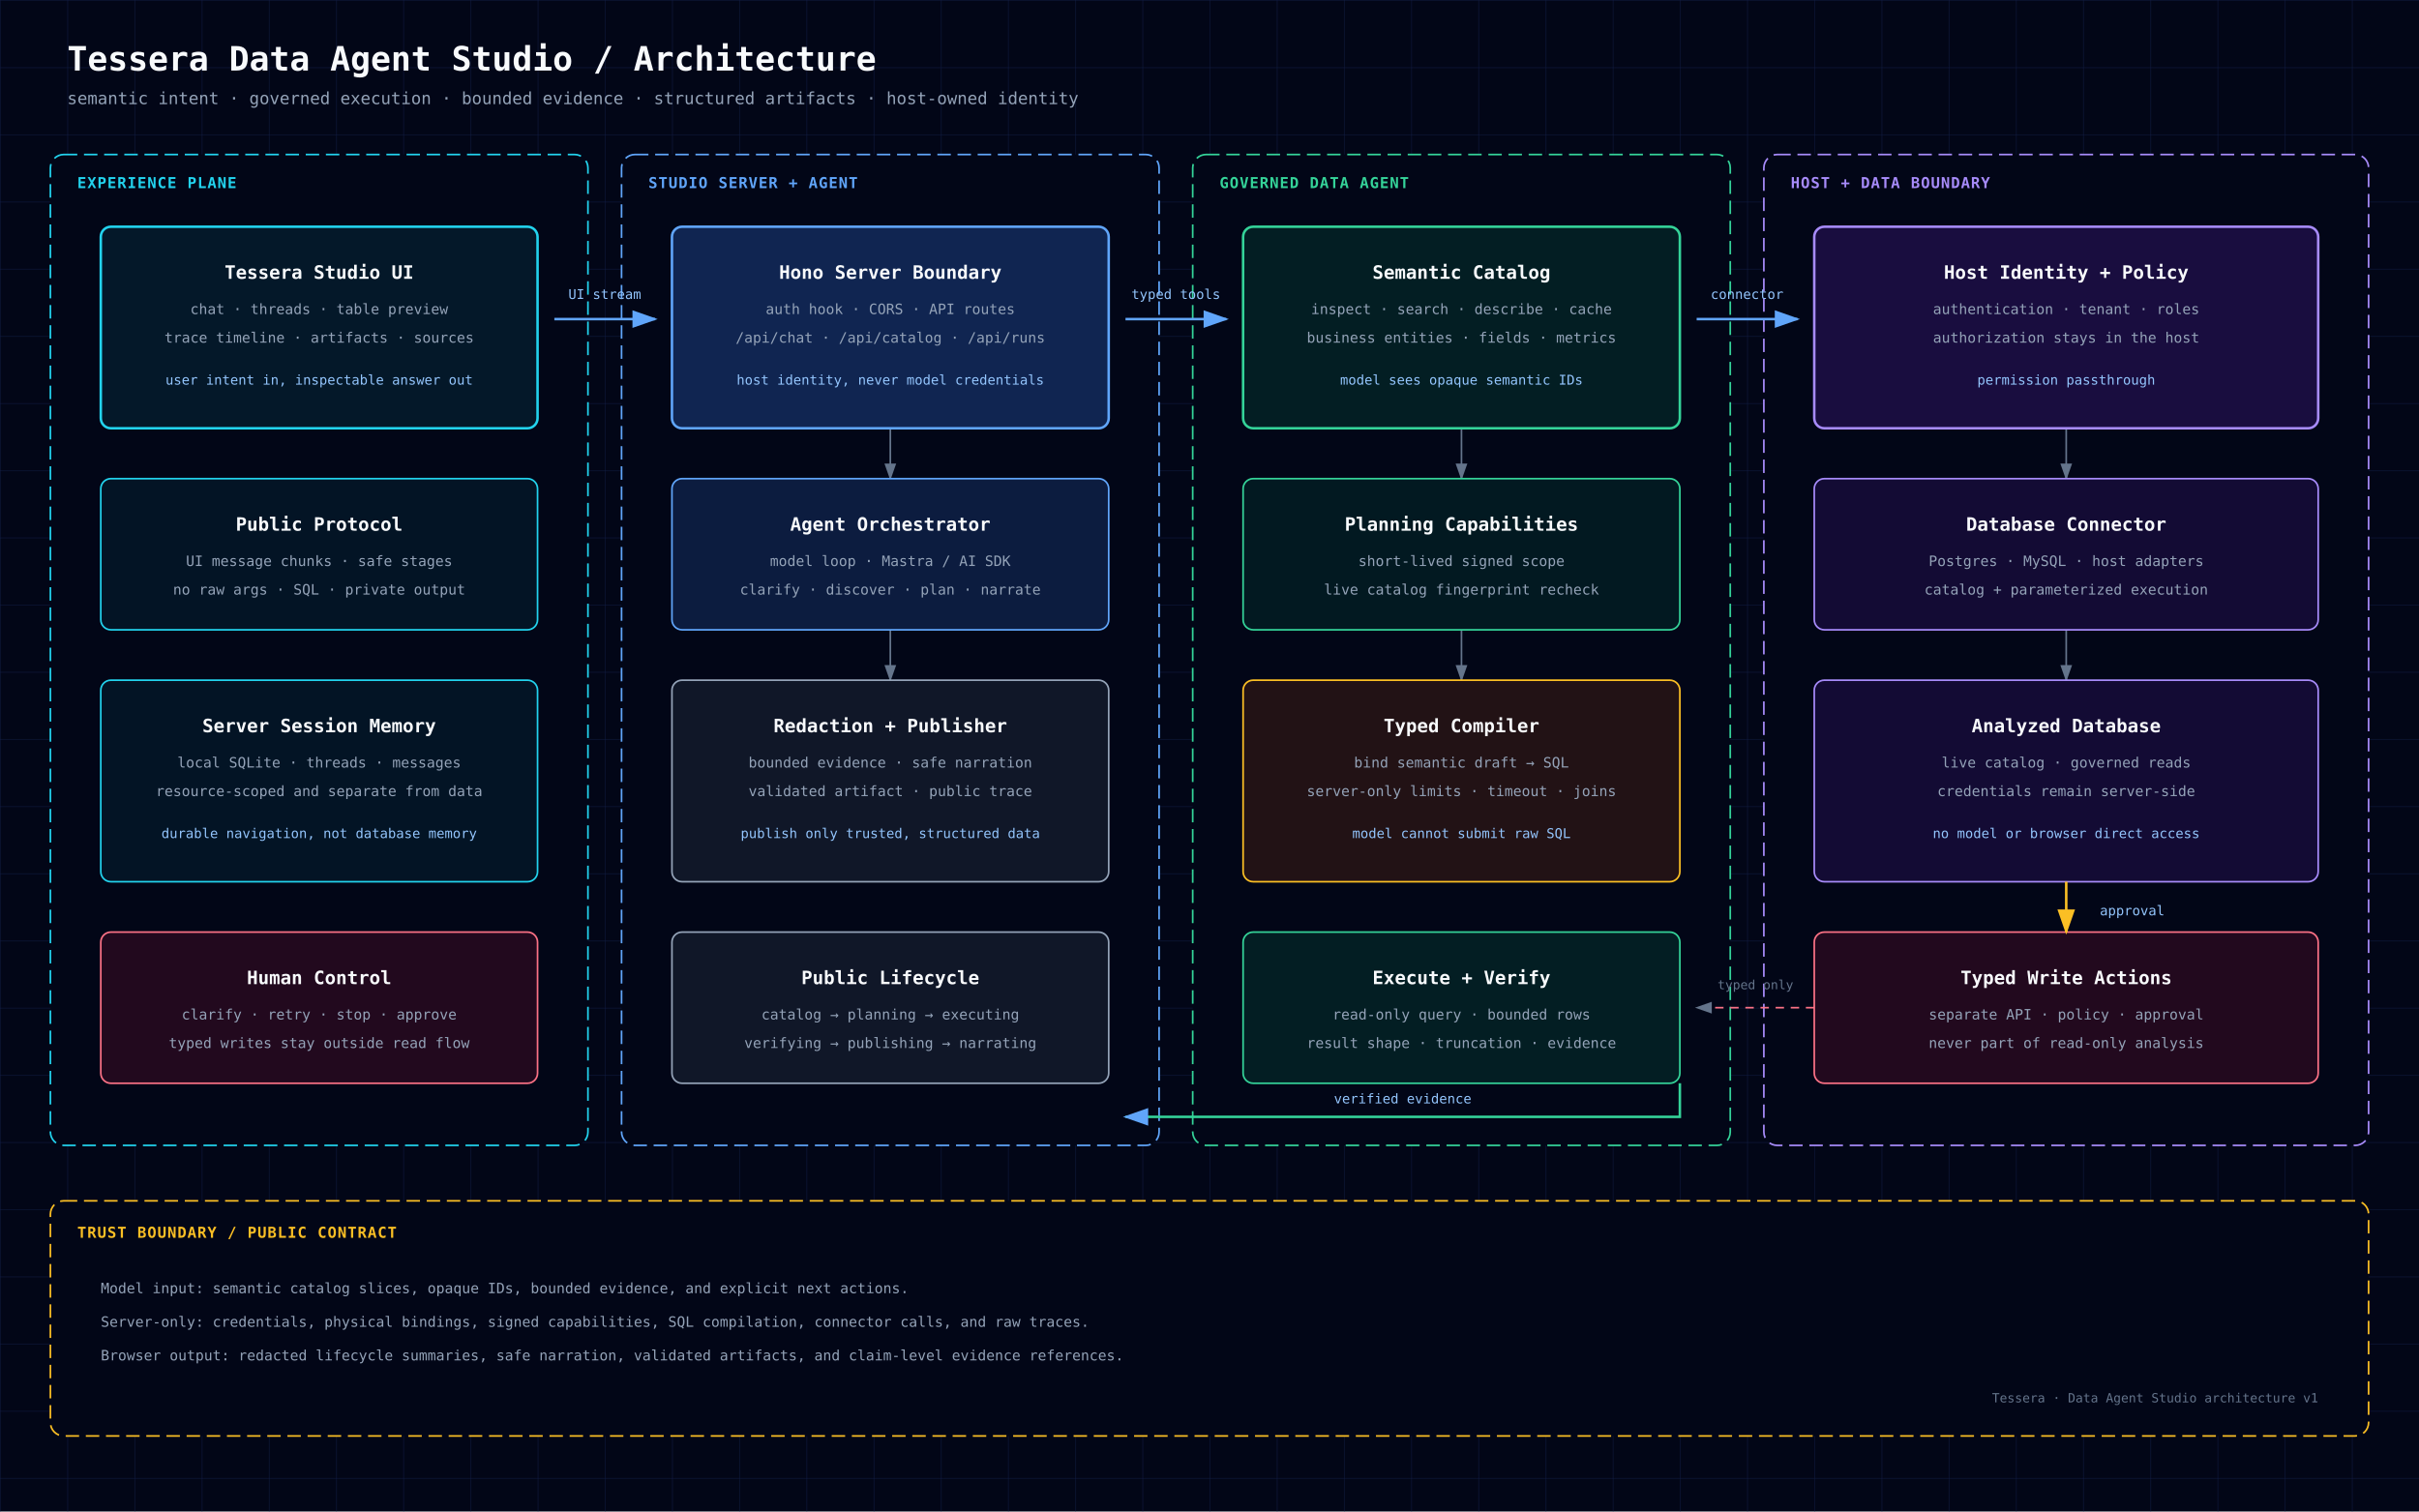
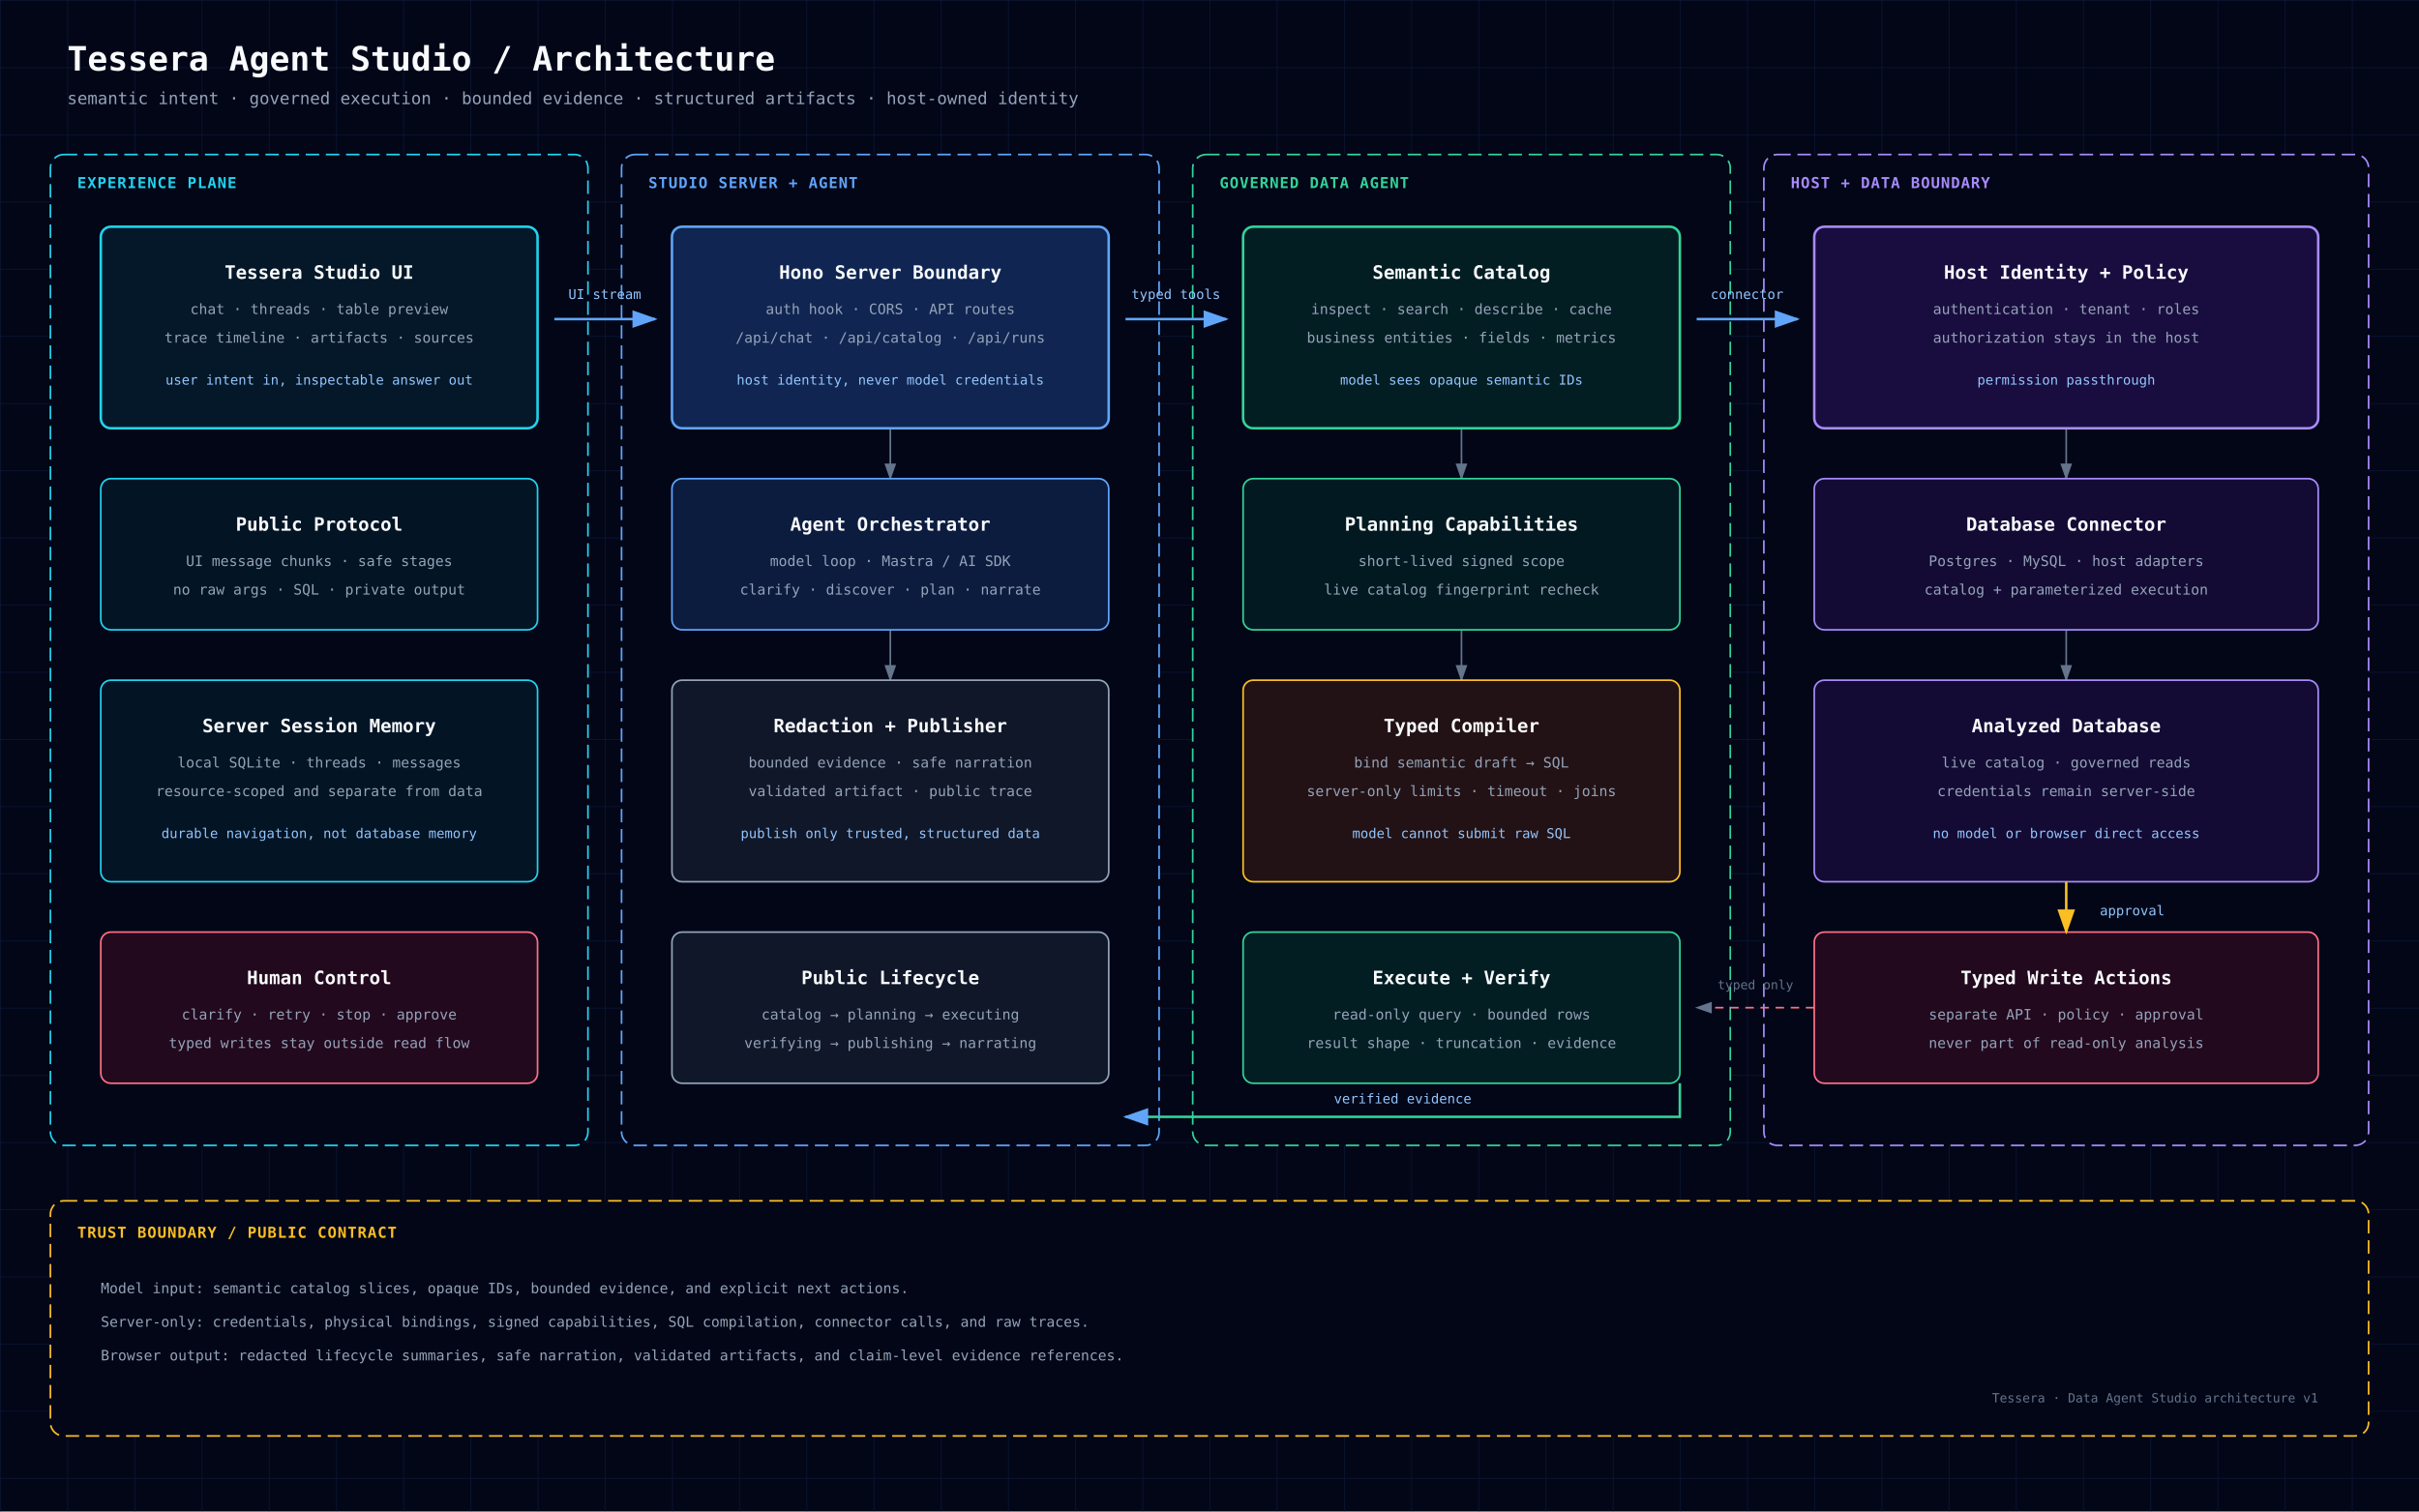
<svg xmlns="http://www.w3.org/2000/svg" viewBox="0 0 1440 900" role="img" aria-labelledby="title desc">
  <defs>
    <style>
      text { font-family: 'SFMono-Regular', 'Cascadia Code', Consolas, monospace; }
      .title { fill: #f8fafc; font-size: 20px; font-weight: 700; }
      .subtitle { fill: #94a3b8; font-size: 10px; }
      .region-title { font-size: 9px; font-weight: 600; letter-spacing: .06em; }
      .name { fill: #f8fafc; font-size: 11px; font-weight: 600; }
      .detail { fill: #94a3b8; font-size: 8.5px; }
      .label { fill: #93c5fd; font-size: 8px; font-weight: 500; }
      .small { fill: #64748b; font-size: 7.5px; }
    </style>
    <pattern id="grid" width="40" height="40" patternUnits="userSpaceOnUse">
      <path d="M40 0H0V40" fill="none" stroke="#172554" stroke-width="0.6" opacity="0.7" />
    </pattern>
    <marker id="arrow-blue" markerWidth="10" markerHeight="7" refX="9" refY="3.5" orient="auto">
      <polygon points="0 0,10 3.5,0 7" fill="#60a5fa" />
    </marker>
    <marker id="arrow-slate" markerWidth="10" markerHeight="7" refX="9" refY="3.5" orient="auto">
      <polygon points="0 0,10 3.5,0 7" fill="#64748b" />
    </marker>
    <marker id="arrow-amber" markerWidth="10" markerHeight="7" refX="9" refY="3.5" orient="auto">
      <polygon points="0 0,10 3.5,0 7" fill="#fbbf24" />
    </marker>
  </defs>
  <rect width="1440" height="900" fill="#020617" />
  <rect width="1440" height="900" fill="url(#grid)" />
-   <text x="40" y="42" class="title">Tessera Data Agent Studio / Architecture</text>
+   <text x="40" y="42" class="title">Tessera Agent Studio / Architecture</text>
  <text x="40" y="62" class="subtitle">semantic intent · governed execution · bounded evidence · structured artifacts · host-owned identity</text>
  <rect x="30" y="92" width="320" height="590" rx="8" fill="#020617" stroke="#22d3ee" stroke-dasharray="8 4" />
  <text x="46" y="112" fill="#22d3ee" class="region-title">EXPERIENCE PLANE</text>
  <rect x="370" y="92" width="320" height="590" rx="8" fill="#020617" stroke="#60a5fa" stroke-dasharray="8 4" />
  <text x="386" y="112" fill="#60a5fa" class="region-title">STUDIO SERVER + AGENT</text>
  <rect x="710" y="92" width="320" height="590" rx="8" fill="#020617" stroke="#34d399" stroke-dasharray="8 4" />
  <text x="726" y="112" fill="#34d399" class="region-title">GOVERNED DATA AGENT</text>
  <rect x="1050" y="92" width="360" height="590" rx="8" fill="#020617" stroke="#a78bfa" stroke-dasharray="8 4" />
  <text x="1066" y="112" fill="#a78bfa" class="region-title">HOST + DATA BOUNDARY</text>
  <path d="M330 190H390" stroke="#60a5fa" stroke-width="1.5" fill="none" marker-end="url(#arrow-blue)" />
  <path d="M670 190H730" stroke="#60a5fa" stroke-width="1.5" fill="none" marker-end="url(#arrow-blue)" />
  <path d="M1010 190H1070" stroke="#60a5fa" stroke-width="1.5" fill="none" marker-end="url(#arrow-blue)" />
  <text x="360" y="178" class="label" text-anchor="middle">UI stream</text>
  <text x="700" y="178" class="label" text-anchor="middle">typed tools</text>
  <text x="1040" y="178" class="label" text-anchor="middle">connector</text>
  <path d="M530 255V285" stroke="#64748b" fill="none" marker-end="url(#arrow-slate)" />
  <path d="M530 375V405" stroke="#64748b" fill="none" marker-end="url(#arrow-slate)" />
  <path d="M870 255V285" stroke="#64748b" fill="none" marker-end="url(#arrow-slate)" />
  <path d="M870 375V405" stroke="#64748b" fill="none" marker-end="url(#arrow-slate)" />
  <path d="M1230 255V285" stroke="#64748b" fill="none" marker-end="url(#arrow-slate)" />
  <path d="M1230 375V405" stroke="#64748b" fill="none" marker-end="url(#arrow-slate)" />
  <g>
    <rect x="60" y="135" width="260" height="120" rx="6" fill="#020617" />
    <rect x="60" y="135" width="260" height="120" rx="6" fill="rgba(8,51,68,.42)" stroke="#22d3ee" stroke-width="1.5" />
    <text x="190" y="166" class="name" text-anchor="middle">Tessera Studio UI</text>
    <text x="190" y="187" class="detail" text-anchor="middle">chat · threads · table preview</text>
    <text x="190" y="204" class="detail" text-anchor="middle">trace timeline · artifacts · sources</text>
    <text x="190" y="229" class="label" text-anchor="middle">user intent in, inspectable answer out</text>
  </g>
  <g>
    <rect x="60" y="285" width="260" height="90" rx="6" fill="#020617" />
    <rect x="60" y="285" width="260" height="90" rx="6" fill="rgba(8,51,68,.32)" stroke="#22d3ee" />
    <text x="190" y="316" class="name" text-anchor="middle">Public Protocol</text>
    <text x="190" y="337" class="detail" text-anchor="middle">UI message chunks · safe stages</text>
    <text x="190" y="354" class="detail" text-anchor="middle">no raw args · SQL · private output</text>
  </g>
  <g>
    <rect x="60" y="405" width="260" height="120" rx="6" fill="#020617" />
    <rect x="60" y="405" width="260" height="120" rx="6" fill="rgba(8,51,68,.32)" stroke="#22d3ee" />
    <text x="190" y="436" class="name" text-anchor="middle">Server Session Memory</text>
    <text x="190" y="457" class="detail" text-anchor="middle">local SQLite · threads · messages</text>
    <text x="190" y="474" class="detail" text-anchor="middle">resource-scoped and separate from data</text>
    <text x="190" y="499" class="label" text-anchor="middle">durable navigation, not database memory</text>
  </g>
  <g>
    <rect x="60" y="555" width="260" height="90" rx="6" fill="#020617" />
    <rect x="60" y="555" width="260" height="90" rx="6" fill="rgba(136,19,55,.24)" stroke="#fb7185" />
    <text x="190" y="586" class="name" text-anchor="middle">Human Control</text>
    <text x="190" y="607" class="detail" text-anchor="middle">clarify · retry · stop · approve</text>
    <text x="190" y="624" class="detail" text-anchor="middle">typed writes stay outside read flow</text>
  </g>
  <g>
    <rect x="400" y="135" width="260" height="120" rx="6" fill="#020617" />
    <rect x="400" y="135" width="260" height="120" rx="6" fill="rgba(59,130,246,.26)" stroke="#60a5fa" stroke-width="1.5" />
    <text x="530" y="166" class="name" text-anchor="middle">Hono Server Boundary</text>
    <text x="530" y="187" class="detail" text-anchor="middle">auth hook · CORS · API routes</text>
    <text x="530" y="204" class="detail" text-anchor="middle">/api/chat · /api/catalog · /api/runs</text>
    <text x="530" y="229" class="label" text-anchor="middle">host identity, never model credentials</text>
  </g>
  <g>
    <rect x="400" y="285" width="260" height="90" rx="6" fill="#020617" />
    <rect x="400" y="285" width="260" height="90" rx="6" fill="rgba(59,130,246,.18)" stroke="#60a5fa" />
    <text x="530" y="316" class="name" text-anchor="middle">Agent Orchestrator</text>
    <text x="530" y="337" class="detail" text-anchor="middle">model loop · Mastra / AI SDK</text>
    <text x="530" y="354" class="detail" text-anchor="middle">clarify · discover · plan · narrate</text>
  </g>
  <g>
    <rect x="400" y="405" width="260" height="120" rx="6" fill="#020617" />
    <rect x="400" y="405" width="260" height="120" rx="6" fill="rgba(30,41,59,.5)" stroke="#94a3b8" />
    <text x="530" y="436" class="name" text-anchor="middle">Redaction + Publisher</text>
    <text x="530" y="457" class="detail" text-anchor="middle">bounded evidence · safe narration</text>
    <text x="530" y="474" class="detail" text-anchor="middle">validated artifact · public trace</text>
    <text x="530" y="499" class="label" text-anchor="middle">publish only trusted, structured data</text>
  </g>
  <g>
    <rect x="400" y="555" width="260" height="90" rx="6" fill="#020617" />
    <rect x="400" y="555" width="260" height="90" rx="6" fill="rgba(30,41,59,.5)" stroke="#94a3b8" />
    <text x="530" y="586" class="name" text-anchor="middle">Public Lifecycle</text>
    <text x="530" y="607" class="detail" text-anchor="middle">catalog → planning → executing</text>
    <text x="530" y="624" class="detail" text-anchor="middle">verifying → publishing → narrating</text>
  </g>
  <g>
    <rect x="740" y="135" width="260" height="120" rx="6" fill="#020617" />
    <rect x="740" y="135" width="260" height="120" rx="6" fill="rgba(6,78,59,.34)" stroke="#34d399" stroke-width="1.5" />
    <text x="870" y="166" class="name" text-anchor="middle">Semantic Catalog</text>
    <text x="870" y="187" class="detail" text-anchor="middle">inspect · search · describe · cache</text>
    <text x="870" y="204" class="detail" text-anchor="middle">business entities · fields · metrics</text>
    <text x="870" y="229" class="label" text-anchor="middle">model sees opaque semantic IDs</text>
  </g>
  <g>
    <rect x="740" y="285" width="260" height="90" rx="6" fill="#020617" />
    <rect x="740" y="285" width="260" height="90" rx="6" fill="rgba(6,78,59,.28)" stroke="#34d399" />
    <text x="870" y="316" class="name" text-anchor="middle">Planning Capabilities</text>
    <text x="870" y="337" class="detail" text-anchor="middle">short-lived signed scope</text>
    <text x="870" y="354" class="detail" text-anchor="middle">live catalog fingerprint recheck</text>
  </g>
  <g>
    <rect x="740" y="405" width="260" height="120" rx="6" fill="#020617" />
    <rect x="740" y="405" width="260" height="120" rx="6" fill="rgba(120,53,15,.28)" stroke="#fbbf24" />
    <text x="870" y="436" class="name" text-anchor="middle">Typed Compiler</text>
    <text x="870" y="457" class="detail" text-anchor="middle">bind semantic draft → SQL</text>
    <text x="870" y="474" class="detail" text-anchor="middle">server-only limits · timeout · joins</text>
    <text x="870" y="499" class="label" text-anchor="middle">model cannot submit raw SQL</text>
  </g>
  <g>
    <rect x="740" y="555" width="260" height="90" rx="6" fill="#020617" />
    <rect x="740" y="555" width="260" height="90" rx="6" fill="rgba(6,78,59,.34)" stroke="#34d399" />
    <text x="870" y="586" class="name" text-anchor="middle">Execute + Verify</text>
    <text x="870" y="607" class="detail" text-anchor="middle">read-only query · bounded rows</text>
    <text x="870" y="624" class="detail" text-anchor="middle">result shape · truncation · evidence</text>
  </g>
  <g>
    <rect x="1080" y="135" width="300" height="120" rx="6" fill="#020617" />
    <rect x="1080" y="135" width="300" height="120" rx="6" fill="rgba(76,29,149,.32)" stroke="#a78bfa" stroke-width="1.5" />
    <text x="1230" y="166" class="name" text-anchor="middle">Host Identity + Policy</text>
    <text x="1230" y="187" class="detail" text-anchor="middle">authentication · tenant · roles</text>
    <text x="1230" y="204" class="detail" text-anchor="middle">authorization stays in the host</text>
    <text x="1230" y="229" class="label" text-anchor="middle">permission passthrough</text>
  </g>
  <g>
    <rect x="1080" y="285" width="300" height="90" rx="6" fill="#020617" />
    <rect x="1080" y="285" width="300" height="90" rx="6" fill="rgba(76,29,149,.23)" stroke="#a78bfa" />
    <text x="1230" y="316" class="name" text-anchor="middle">Database Connector</text>
    <text x="1230" y="337" class="detail" text-anchor="middle">Postgres · MySQL · host adapters</text>
    <text x="1230" y="354" class="detail" text-anchor="middle">catalog + parameterized execution</text>
  </g>
  <g>
    <rect x="1080" y="405" width="300" height="120" rx="6" fill="#020617" />
    <rect x="1080" y="405" width="300" height="120" rx="6" fill="rgba(76,29,149,.23)" stroke="#a78bfa" />
    <text x="1230" y="436" class="name" text-anchor="middle">Analyzed Database</text>
    <text x="1230" y="457" class="detail" text-anchor="middle">live catalog · governed reads</text>
    <text x="1230" y="474" class="detail" text-anchor="middle">credentials remain server-side</text>
    <text x="1230" y="499" class="label" text-anchor="middle">no model or browser direct access</text>
  </g>
  <g>
    <rect x="1080" y="555" width="300" height="90" rx="6" fill="#020617" />
    <rect x="1080" y="555" width="300" height="90" rx="6" fill="rgba(136,19,55,.24)" stroke="#fb7185" />
    <text x="1230" y="586" class="name" text-anchor="middle">Typed Write Actions</text>
    <text x="1230" y="607" class="detail" text-anchor="middle">separate API · policy · approval</text>
    <text x="1230" y="624" class="detail" text-anchor="middle">never part of read-only analysis</text>
  </g>
  <path d="M1000 645V665H670" stroke="#34d399" stroke-width="1.5" fill="none" marker-end="url(#arrow-blue)" />
  <text x="835" y="657" class="label" text-anchor="middle">verified evidence</text>
  <path d="M1230 525V555" stroke="#fbbf24" stroke-width="1.5" fill="none" marker-end="url(#arrow-amber)" />
  <text x="1250" y="545" class="label">approval</text>
  <path d="M1080 600H1010" stroke="#fb7185" stroke-dasharray="5 4" fill="none" marker-end="url(#arrow-slate)" />
  <text x="1045" y="589" class="small" text-anchor="middle">typed only</text>
  <rect x="30" y="715" width="1380" height="140" rx="8" fill="#020617" stroke="#fbbf24" stroke-dasharray="8 4" />
  <text x="46" y="737" fill="#fbbf24" class="region-title">TRUST BOUNDARY / PUBLIC CONTRACT</text>
  <text x="60" y="770" class="detail">Model input: semantic catalog slices, opaque IDs, bounded evidence, and explicit next actions.</text>
  <text x="60" y="790" class="detail">Server-only: credentials, physical bindings, signed capabilities, SQL compilation, connector calls, and raw traces.</text>
  <text x="60" y="810" class="detail">Browser output: redacted lifecycle summaries, safe narration, validated artifacts, and claim-level evidence references.</text>
  <text x="1380" y="835" class="small" text-anchor="end">Tessera · Data Agent Studio architecture v1</text>
</svg>
